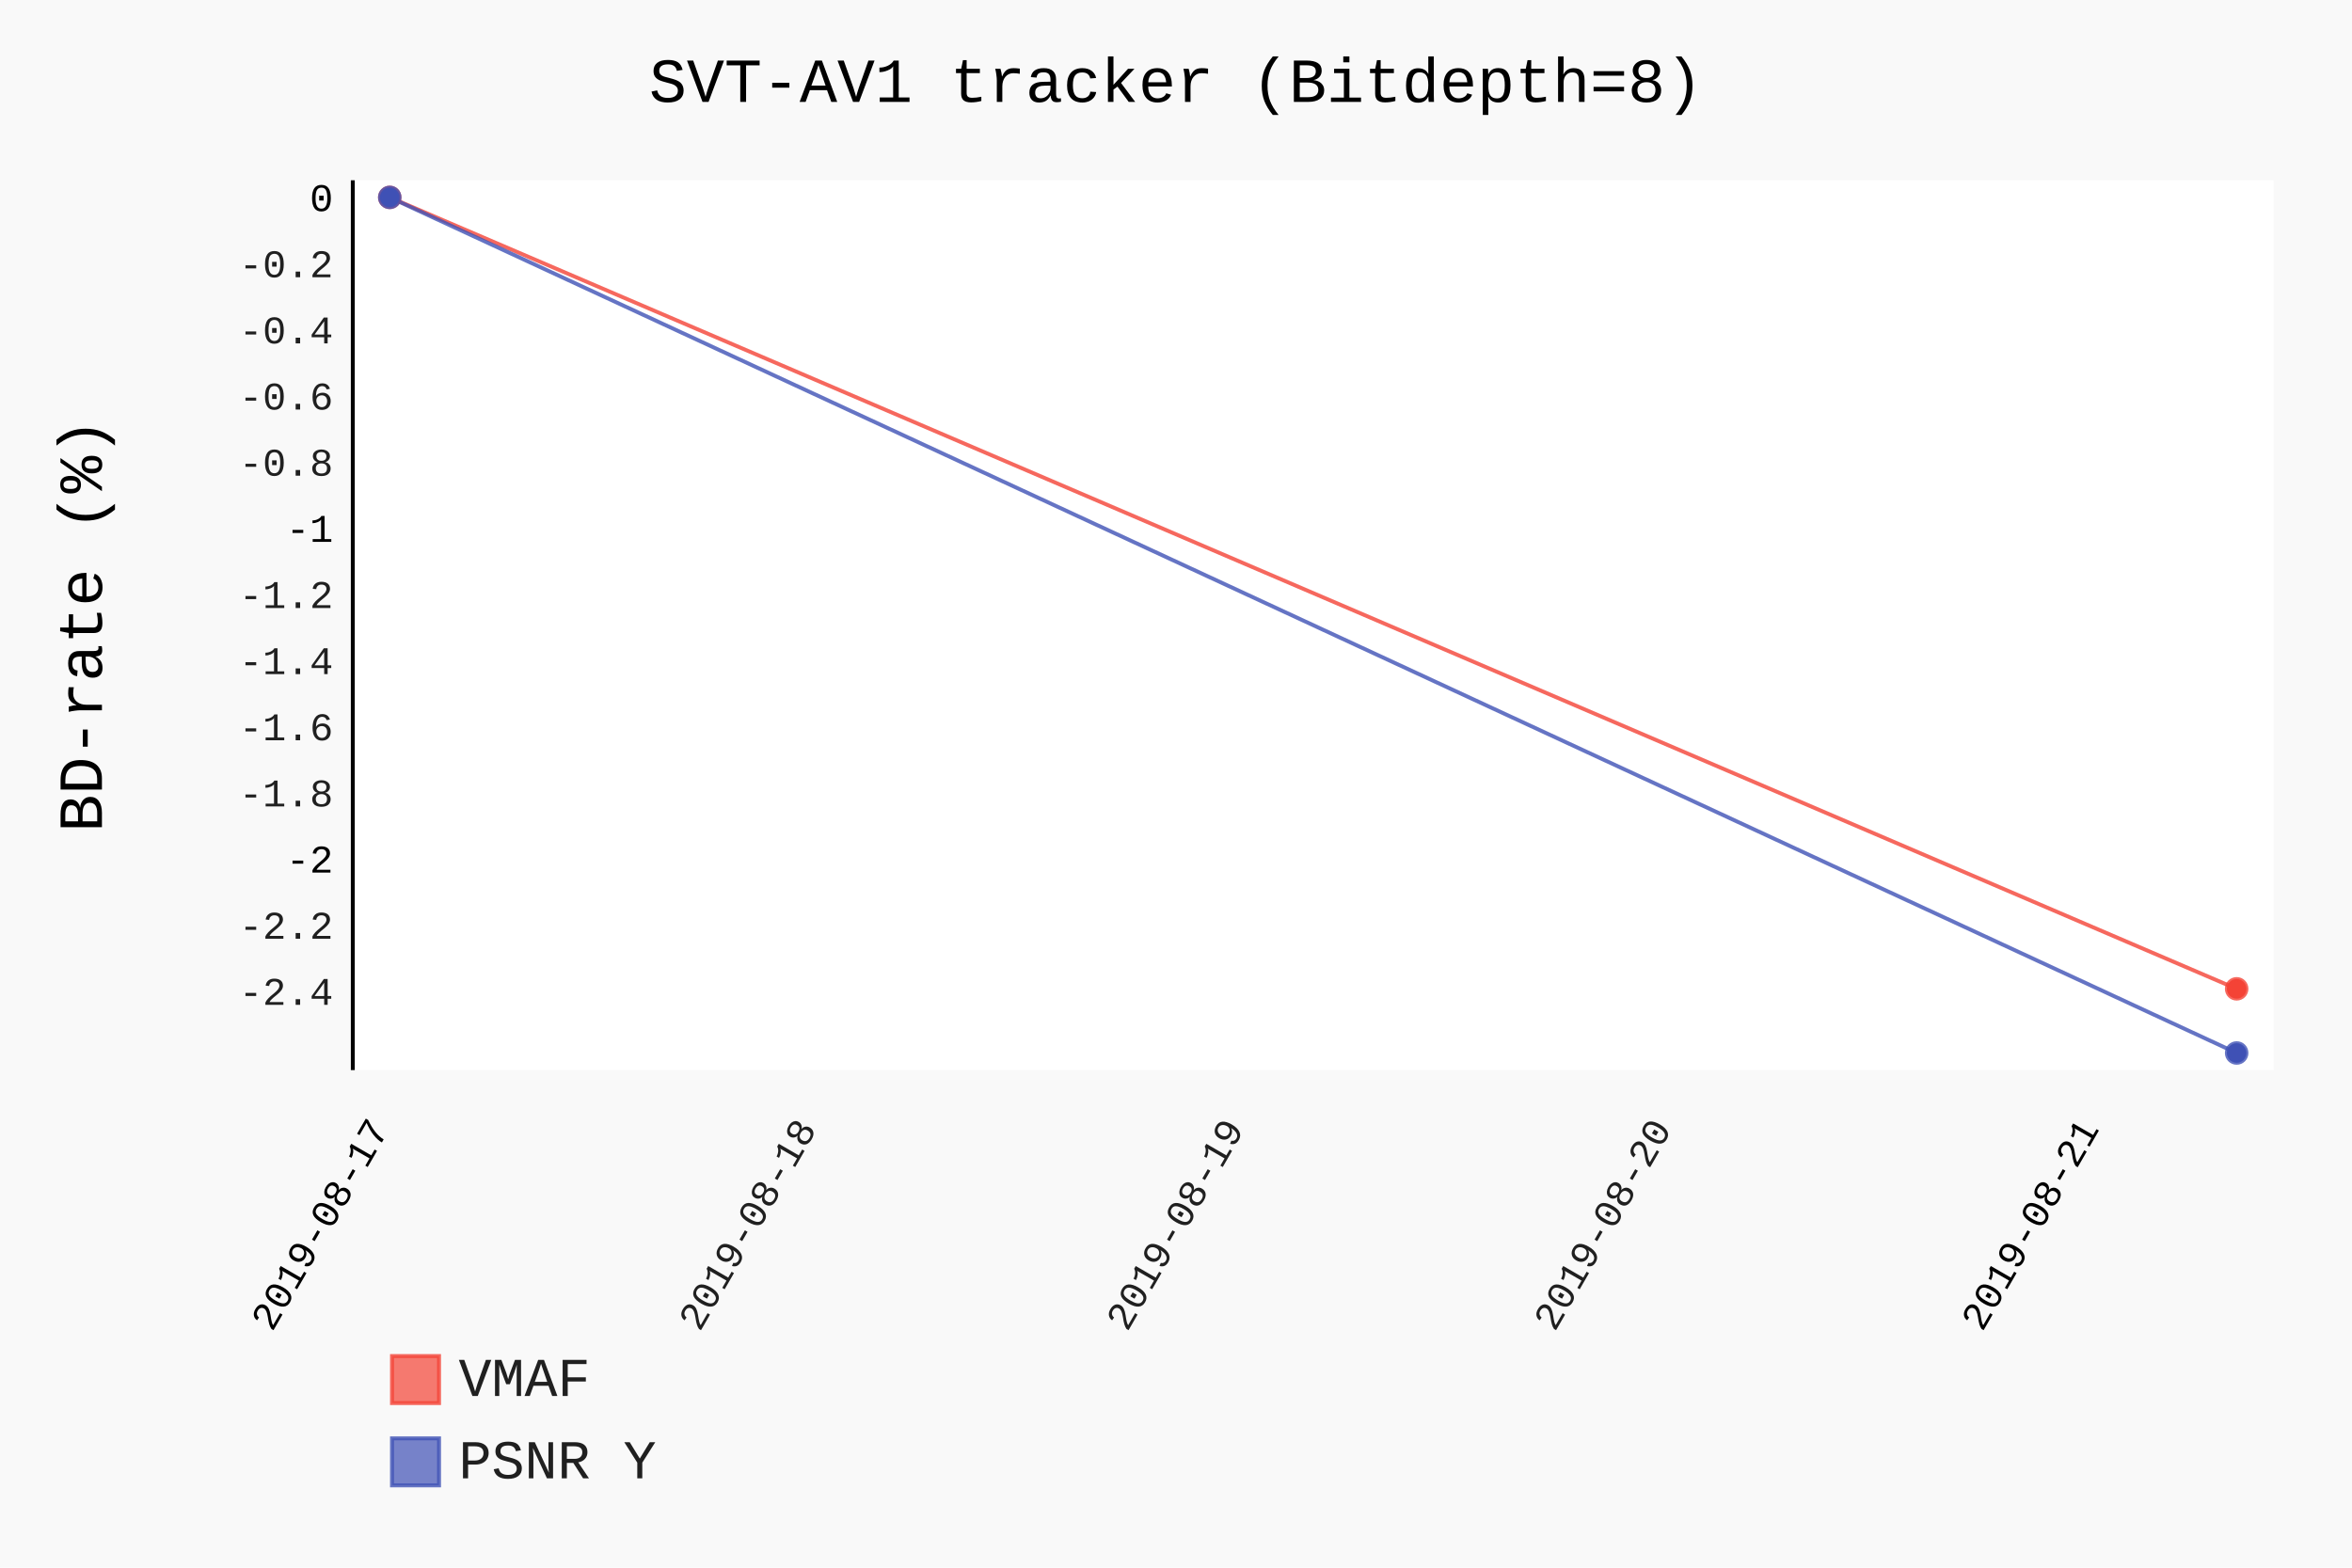
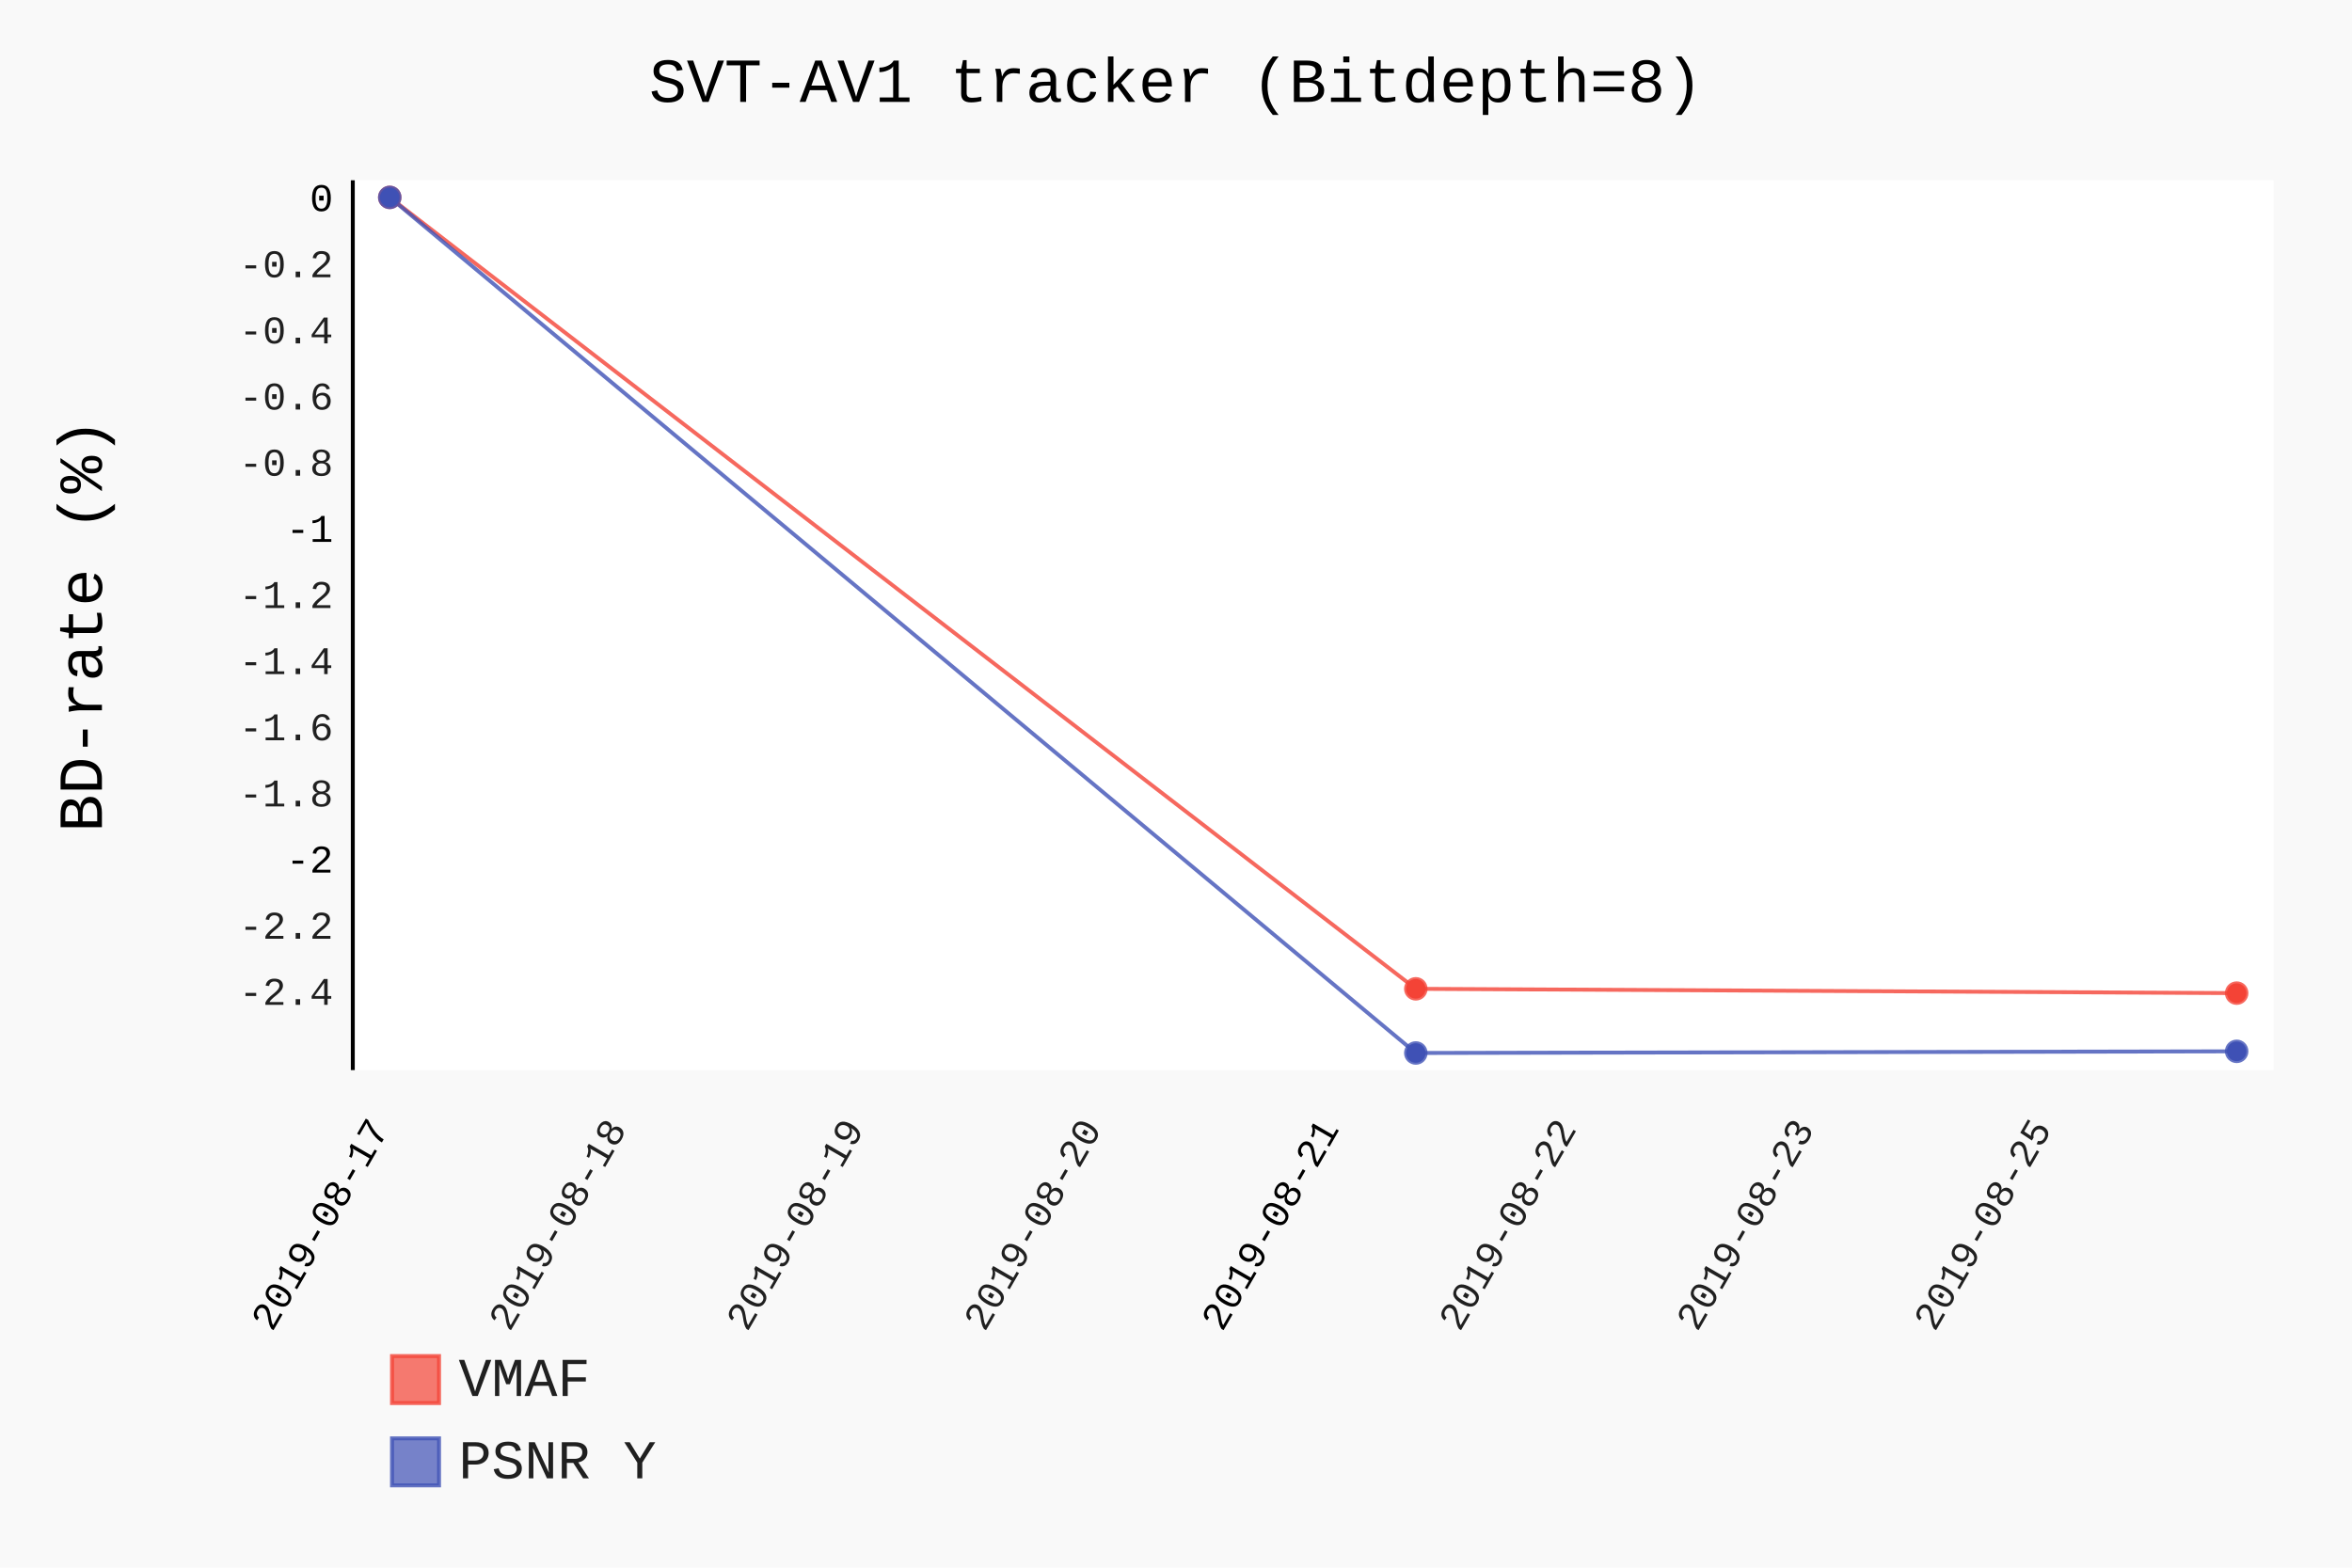
- <svg xmlns="http://www.w3.org/2000/svg" id="chart-33c5682e-e4ea-4e13-be5c-e8f5506a8f75" class="pygal-chart" viewBox="0 0 600 400">
+ <svg xmlns="http://www.w3.org/2000/svg" id="chart-4dcc653c-8408-42f6-a477-4a949cc14971" class="pygal-chart" viewBox="0 0 600 400">
  <defs>
-     <style type="text/css">#chart-33c5682e-e4ea-4e13-be5c-e8f5506a8f75{-webkit-user-select:none;-webkit-font-smoothing:antialiased;font-family:Consolas,"Liberation Mono",Menlo,Courier,monospace}#chart-33c5682e-e4ea-4e13-be5c-e8f5506a8f75 .title{font-family:Consolas,"Liberation Mono",Menlo,Courier,monospace;font-size:16px}#chart-33c5682e-e4ea-4e13-be5c-e8f5506a8f75 .legends .legend text{font-family:Consolas,"Liberation Mono",Menlo,Courier,monospace;font-size:14px}#chart-33c5682e-e4ea-4e13-be5c-e8f5506a8f75 .axis text{font-family:Consolas,"Liberation Mono",Menlo,Courier,monospace;font-size:10px}#chart-33c5682e-e4ea-4e13-be5c-e8f5506a8f75 .axis text.major{font-family:Consolas,"Liberation Mono",Menlo,Courier,monospace;font-size:10px}#chart-33c5682e-e4ea-4e13-be5c-e8f5506a8f75 .text-overlay text.value{font-family:Consolas,"Liberation Mono",Menlo,Courier,monospace;font-size:16px}#chart-33c5682e-e4ea-4e13-be5c-e8f5506a8f75 .text-overlay text.label{font-family:Consolas,"Liberation Mono",Menlo,Courier,monospace;font-size:10px}#chart-33c5682e-e4ea-4e13-be5c-e8f5506a8f75 .tooltip{font-family:Consolas,"Liberation Mono",Menlo,Courier,monospace;font-size:14px}#chart-33c5682e-e4ea-4e13-be5c-e8f5506a8f75 text.no_data{font-family:Consolas,"Liberation Mono",Menlo,Courier,monospace;font-size:64px}
- #chart-33c5682e-e4ea-4e13-be5c-e8f5506a8f75{background-color:rgba(249,249,249,1)}#chart-33c5682e-e4ea-4e13-be5c-e8f5506a8f75 path,#chart-33c5682e-e4ea-4e13-be5c-e8f5506a8f75 line,#chart-33c5682e-e4ea-4e13-be5c-e8f5506a8f75 rect,#chart-33c5682e-e4ea-4e13-be5c-e8f5506a8f75 circle{-webkit-transition:150ms;-moz-transition:150ms;transition:150ms}#chart-33c5682e-e4ea-4e13-be5c-e8f5506a8f75 .graph &gt; .background{fill:rgba(249,249,249,1)}#chart-33c5682e-e4ea-4e13-be5c-e8f5506a8f75 .plot &gt; .background{fill:rgba(255,255,255,1)}#chart-33c5682e-e4ea-4e13-be5c-e8f5506a8f75 .graph{fill:rgba(0,0,0,.87)}#chart-33c5682e-e4ea-4e13-be5c-e8f5506a8f75 text.no_data{fill:rgba(0,0,0,1)}#chart-33c5682e-e4ea-4e13-be5c-e8f5506a8f75 .title{fill:rgba(0,0,0,1)}#chart-33c5682e-e4ea-4e13-be5c-e8f5506a8f75 .legends .legend text{fill:rgba(0,0,0,.87)}#chart-33c5682e-e4ea-4e13-be5c-e8f5506a8f75 .legends .legend:hover text{fill:rgba(0,0,0,1)}#chart-33c5682e-e4ea-4e13-be5c-e8f5506a8f75 .axis .line{stroke:rgba(0,0,0,1)}#chart-33c5682e-e4ea-4e13-be5c-e8f5506a8f75 .axis .guide.line{stroke:rgba(0,0,0,.54)}#chart-33c5682e-e4ea-4e13-be5c-e8f5506a8f75 .axis .major.line{stroke:rgba(0,0,0,.87)}#chart-33c5682e-e4ea-4e13-be5c-e8f5506a8f75 .axis text.major{fill:rgba(0,0,0,1)}#chart-33c5682e-e4ea-4e13-be5c-e8f5506a8f75 .axis.y .guides:hover .guide.line,#chart-33c5682e-e4ea-4e13-be5c-e8f5506a8f75 .line-graph .axis.x .guides:hover .guide.line,#chart-33c5682e-e4ea-4e13-be5c-e8f5506a8f75 .stackedline-graph .axis.x .guides:hover .guide.line,#chart-33c5682e-e4ea-4e13-be5c-e8f5506a8f75 .xy-graph .axis.x .guides:hover .guide.line{stroke:rgba(0,0,0,1)}#chart-33c5682e-e4ea-4e13-be5c-e8f5506a8f75 .axis .guides:hover text{fill:rgba(0,0,0,1)}#chart-33c5682e-e4ea-4e13-be5c-e8f5506a8f75 .reactive{fill-opacity:.7;stroke-opacity:.8}#chart-33c5682e-e4ea-4e13-be5c-e8f5506a8f75 .ci{stroke:rgba(0,0,0,.87)}#chart-33c5682e-e4ea-4e13-be5c-e8f5506a8f75 .reactive.active,#chart-33c5682e-e4ea-4e13-be5c-e8f5506a8f75 .active .reactive{fill-opacity:.8;stroke-opacity:.9;stroke-width:4}#chart-33c5682e-e4ea-4e13-be5c-e8f5506a8f75 .ci .reactive.active{stroke-width:1.5}#chart-33c5682e-e4ea-4e13-be5c-e8f5506a8f75 .series text{fill:rgba(0,0,0,1)}#chart-33c5682e-e4ea-4e13-be5c-e8f5506a8f75 .tooltip rect{fill:rgba(255,255,255,1);stroke:rgba(0,0,0,1);-webkit-transition:opacity 150ms;-moz-transition:opacity 150ms;transition:opacity 150ms}#chart-33c5682e-e4ea-4e13-be5c-e8f5506a8f75 .tooltip .label{fill:rgba(0,0,0,.87)}#chart-33c5682e-e4ea-4e13-be5c-e8f5506a8f75 .tooltip .label{fill:rgba(0,0,0,.87)}#chart-33c5682e-e4ea-4e13-be5c-e8f5506a8f75 .tooltip .legend{font-size:.8em;fill:rgba(0,0,0,.54)}#chart-33c5682e-e4ea-4e13-be5c-e8f5506a8f75 .tooltip .x_label{font-size:.6em;fill:rgba(0,0,0,1)}#chart-33c5682e-e4ea-4e13-be5c-e8f5506a8f75 .tooltip .xlink{font-size:.5em;text-decoration:underline}#chart-33c5682e-e4ea-4e13-be5c-e8f5506a8f75 .tooltip .value{font-size:1.5em}#chart-33c5682e-e4ea-4e13-be5c-e8f5506a8f75 .bound{font-size:.5em}#chart-33c5682e-e4ea-4e13-be5c-e8f5506a8f75 .max-value{font-size:.75em;fill:rgba(0,0,0,.54)}#chart-33c5682e-e4ea-4e13-be5c-e8f5506a8f75 .map-element{fill:rgba(255,255,255,1);stroke:rgba(0,0,0,.54) !important}#chart-33c5682e-e4ea-4e13-be5c-e8f5506a8f75 .map-element .reactive{fill-opacity:inherit;stroke-opacity:inherit}#chart-33c5682e-e4ea-4e13-be5c-e8f5506a8f75 .color-0,#chart-33c5682e-e4ea-4e13-be5c-e8f5506a8f75 .color-0 a:visited{stroke:#F44336;fill:#F44336}#chart-33c5682e-e4ea-4e13-be5c-e8f5506a8f75 .color-1,#chart-33c5682e-e4ea-4e13-be5c-e8f5506a8f75 .color-1 a:visited{stroke:#3F51B5;fill:#3F51B5}#chart-33c5682e-e4ea-4e13-be5c-e8f5506a8f75 .text-overlay .color-0 text{fill:black}#chart-33c5682e-e4ea-4e13-be5c-e8f5506a8f75 .text-overlay .color-1 text{fill:black}
- #chart-33c5682e-e4ea-4e13-be5c-e8f5506a8f75 text.no_data{text-anchor:middle}#chart-33c5682e-e4ea-4e13-be5c-e8f5506a8f75 .guide.line{fill:none}#chart-33c5682e-e4ea-4e13-be5c-e8f5506a8f75 .centered{text-anchor:middle}#chart-33c5682e-e4ea-4e13-be5c-e8f5506a8f75 .title{text-anchor:middle}#chart-33c5682e-e4ea-4e13-be5c-e8f5506a8f75 .legends .legend text{fill-opacity:1}#chart-33c5682e-e4ea-4e13-be5c-e8f5506a8f75 .axis.x text{text-anchor:middle}#chart-33c5682e-e4ea-4e13-be5c-e8f5506a8f75 .axis.x:not(.web) text[transform]{text-anchor:start}#chart-33c5682e-e4ea-4e13-be5c-e8f5506a8f75 .axis.x:not(.web) text[transform].backwards{text-anchor:end}#chart-33c5682e-e4ea-4e13-be5c-e8f5506a8f75 .axis.y text{text-anchor:end}#chart-33c5682e-e4ea-4e13-be5c-e8f5506a8f75 .axis.y text[transform].backwards{text-anchor:start}#chart-33c5682e-e4ea-4e13-be5c-e8f5506a8f75 .axis.y2 text{text-anchor:start}#chart-33c5682e-e4ea-4e13-be5c-e8f5506a8f75 .axis.y2 text[transform].backwards{text-anchor:end}#chart-33c5682e-e4ea-4e13-be5c-e8f5506a8f75 .axis .guide.line{stroke-dasharray:4,4}#chart-33c5682e-e4ea-4e13-be5c-e8f5506a8f75 .axis .major.guide.line{stroke-dasharray:6,6}#chart-33c5682e-e4ea-4e13-be5c-e8f5506a8f75 .horizontal .axis.y .guide.line,#chart-33c5682e-e4ea-4e13-be5c-e8f5506a8f75 .horizontal .axis.y2 .guide.line,#chart-33c5682e-e4ea-4e13-be5c-e8f5506a8f75 .vertical .axis.x .guide.line{opacity:0}#chart-33c5682e-e4ea-4e13-be5c-e8f5506a8f75 .horizontal .axis.always_show .guide.line,#chart-33c5682e-e4ea-4e13-be5c-e8f5506a8f75 .vertical .axis.always_show .guide.line{opacity:1 !important}#chart-33c5682e-e4ea-4e13-be5c-e8f5506a8f75 .axis.y .guides:hover .guide.line,#chart-33c5682e-e4ea-4e13-be5c-e8f5506a8f75 .axis.y2 .guides:hover .guide.line,#chart-33c5682e-e4ea-4e13-be5c-e8f5506a8f75 .axis.x .guides:hover .guide.line{opacity:1}#chart-33c5682e-e4ea-4e13-be5c-e8f5506a8f75 .axis .guides:hover text{opacity:1}#chart-33c5682e-e4ea-4e13-be5c-e8f5506a8f75 .nofill{fill:none}#chart-33c5682e-e4ea-4e13-be5c-e8f5506a8f75 .subtle-fill{fill-opacity:.2}#chart-33c5682e-e4ea-4e13-be5c-e8f5506a8f75 .dot{stroke-width:1px;fill-opacity:1}#chart-33c5682e-e4ea-4e13-be5c-e8f5506a8f75 .dot.active{stroke-width:5px}#chart-33c5682e-e4ea-4e13-be5c-e8f5506a8f75 .dot.negative{fill:transparent}#chart-33c5682e-e4ea-4e13-be5c-e8f5506a8f75 text,#chart-33c5682e-e4ea-4e13-be5c-e8f5506a8f75 tspan{stroke:none !important}#chart-33c5682e-e4ea-4e13-be5c-e8f5506a8f75 .series text.active{opacity:1}#chart-33c5682e-e4ea-4e13-be5c-e8f5506a8f75 .tooltip rect{fill-opacity:.95;stroke-width:.5}#chart-33c5682e-e4ea-4e13-be5c-e8f5506a8f75 .tooltip text{fill-opacity:1}#chart-33c5682e-e4ea-4e13-be5c-e8f5506a8f75 .showable{visibility:hidden}#chart-33c5682e-e4ea-4e13-be5c-e8f5506a8f75 .showable.shown{visibility:visible}#chart-33c5682e-e4ea-4e13-be5c-e8f5506a8f75 .gauge-background{fill:rgba(229,229,229,1);stroke:none}#chart-33c5682e-e4ea-4e13-be5c-e8f5506a8f75 .bg-lines{stroke:rgba(249,249,249,1);stroke-width:2px}</style>
+     <style type="text/css">#chart-4dcc653c-8408-42f6-a477-4a949cc14971{-webkit-user-select:none;-webkit-font-smoothing:antialiased;font-family:Consolas,"Liberation Mono",Menlo,Courier,monospace}#chart-4dcc653c-8408-42f6-a477-4a949cc14971 .title{font-family:Consolas,"Liberation Mono",Menlo,Courier,monospace;font-size:16px}#chart-4dcc653c-8408-42f6-a477-4a949cc14971 .legends .legend text{font-family:Consolas,"Liberation Mono",Menlo,Courier,monospace;font-size:14px}#chart-4dcc653c-8408-42f6-a477-4a949cc14971 .axis text{font-family:Consolas,"Liberation Mono",Menlo,Courier,monospace;font-size:10px}#chart-4dcc653c-8408-42f6-a477-4a949cc14971 .axis text.major{font-family:Consolas,"Liberation Mono",Menlo,Courier,monospace;font-size:10px}#chart-4dcc653c-8408-42f6-a477-4a949cc14971 .text-overlay text.value{font-family:Consolas,"Liberation Mono",Menlo,Courier,monospace;font-size:16px}#chart-4dcc653c-8408-42f6-a477-4a949cc14971 .text-overlay text.label{font-family:Consolas,"Liberation Mono",Menlo,Courier,monospace;font-size:10px}#chart-4dcc653c-8408-42f6-a477-4a949cc14971 .tooltip{font-family:Consolas,"Liberation Mono",Menlo,Courier,monospace;font-size:14px}#chart-4dcc653c-8408-42f6-a477-4a949cc14971 text.no_data{font-family:Consolas,"Liberation Mono",Menlo,Courier,monospace;font-size:64px}
+ #chart-4dcc653c-8408-42f6-a477-4a949cc14971{background-color:rgba(249,249,249,1)}#chart-4dcc653c-8408-42f6-a477-4a949cc14971 path,#chart-4dcc653c-8408-42f6-a477-4a949cc14971 line,#chart-4dcc653c-8408-42f6-a477-4a949cc14971 rect,#chart-4dcc653c-8408-42f6-a477-4a949cc14971 circle{-webkit-transition:150ms;-moz-transition:150ms;transition:150ms}#chart-4dcc653c-8408-42f6-a477-4a949cc14971 .graph &gt; .background{fill:rgba(249,249,249,1)}#chart-4dcc653c-8408-42f6-a477-4a949cc14971 .plot &gt; .background{fill:rgba(255,255,255,1)}#chart-4dcc653c-8408-42f6-a477-4a949cc14971 .graph{fill:rgba(0,0,0,.87)}#chart-4dcc653c-8408-42f6-a477-4a949cc14971 text.no_data{fill:rgba(0,0,0,1)}#chart-4dcc653c-8408-42f6-a477-4a949cc14971 .title{fill:rgba(0,0,0,1)}#chart-4dcc653c-8408-42f6-a477-4a949cc14971 .legends .legend text{fill:rgba(0,0,0,.87)}#chart-4dcc653c-8408-42f6-a477-4a949cc14971 .legends .legend:hover text{fill:rgba(0,0,0,1)}#chart-4dcc653c-8408-42f6-a477-4a949cc14971 .axis .line{stroke:rgba(0,0,0,1)}#chart-4dcc653c-8408-42f6-a477-4a949cc14971 .axis .guide.line{stroke:rgba(0,0,0,.54)}#chart-4dcc653c-8408-42f6-a477-4a949cc14971 .axis .major.line{stroke:rgba(0,0,0,.87)}#chart-4dcc653c-8408-42f6-a477-4a949cc14971 .axis text.major{fill:rgba(0,0,0,1)}#chart-4dcc653c-8408-42f6-a477-4a949cc14971 .axis.y .guides:hover .guide.line,#chart-4dcc653c-8408-42f6-a477-4a949cc14971 .line-graph .axis.x .guides:hover .guide.line,#chart-4dcc653c-8408-42f6-a477-4a949cc14971 .stackedline-graph .axis.x .guides:hover .guide.line,#chart-4dcc653c-8408-42f6-a477-4a949cc14971 .xy-graph .axis.x .guides:hover .guide.line{stroke:rgba(0,0,0,1)}#chart-4dcc653c-8408-42f6-a477-4a949cc14971 .axis .guides:hover text{fill:rgba(0,0,0,1)}#chart-4dcc653c-8408-42f6-a477-4a949cc14971 .reactive{fill-opacity:.7;stroke-opacity:.8}#chart-4dcc653c-8408-42f6-a477-4a949cc14971 .ci{stroke:rgba(0,0,0,.87)}#chart-4dcc653c-8408-42f6-a477-4a949cc14971 .reactive.active,#chart-4dcc653c-8408-42f6-a477-4a949cc14971 .active .reactive{fill-opacity:.8;stroke-opacity:.9;stroke-width:4}#chart-4dcc653c-8408-42f6-a477-4a949cc14971 .ci .reactive.active{stroke-width:1.5}#chart-4dcc653c-8408-42f6-a477-4a949cc14971 .series text{fill:rgba(0,0,0,1)}#chart-4dcc653c-8408-42f6-a477-4a949cc14971 .tooltip rect{fill:rgba(255,255,255,1);stroke:rgba(0,0,0,1);-webkit-transition:opacity 150ms;-moz-transition:opacity 150ms;transition:opacity 150ms}#chart-4dcc653c-8408-42f6-a477-4a949cc14971 .tooltip .label{fill:rgba(0,0,0,.87)}#chart-4dcc653c-8408-42f6-a477-4a949cc14971 .tooltip .label{fill:rgba(0,0,0,.87)}#chart-4dcc653c-8408-42f6-a477-4a949cc14971 .tooltip .legend{font-size:.8em;fill:rgba(0,0,0,.54)}#chart-4dcc653c-8408-42f6-a477-4a949cc14971 .tooltip .x_label{font-size:.6em;fill:rgba(0,0,0,1)}#chart-4dcc653c-8408-42f6-a477-4a949cc14971 .tooltip .xlink{font-size:.5em;text-decoration:underline}#chart-4dcc653c-8408-42f6-a477-4a949cc14971 .tooltip .value{font-size:1.5em}#chart-4dcc653c-8408-42f6-a477-4a949cc14971 .bound{font-size:.5em}#chart-4dcc653c-8408-42f6-a477-4a949cc14971 .max-value{font-size:.75em;fill:rgba(0,0,0,.54)}#chart-4dcc653c-8408-42f6-a477-4a949cc14971 .map-element{fill:rgba(255,255,255,1);stroke:rgba(0,0,0,.54) !important}#chart-4dcc653c-8408-42f6-a477-4a949cc14971 .map-element .reactive{fill-opacity:inherit;stroke-opacity:inherit}#chart-4dcc653c-8408-42f6-a477-4a949cc14971 .color-0,#chart-4dcc653c-8408-42f6-a477-4a949cc14971 .color-0 a:visited{stroke:#F44336;fill:#F44336}#chart-4dcc653c-8408-42f6-a477-4a949cc14971 .color-1,#chart-4dcc653c-8408-42f6-a477-4a949cc14971 .color-1 a:visited{stroke:#3F51B5;fill:#3F51B5}#chart-4dcc653c-8408-42f6-a477-4a949cc14971 .text-overlay .color-0 text{fill:black}#chart-4dcc653c-8408-42f6-a477-4a949cc14971 .text-overlay .color-1 text{fill:black}
+ #chart-4dcc653c-8408-42f6-a477-4a949cc14971 text.no_data{text-anchor:middle}#chart-4dcc653c-8408-42f6-a477-4a949cc14971 .guide.line{fill:none}#chart-4dcc653c-8408-42f6-a477-4a949cc14971 .centered{text-anchor:middle}#chart-4dcc653c-8408-42f6-a477-4a949cc14971 .title{text-anchor:middle}#chart-4dcc653c-8408-42f6-a477-4a949cc14971 .legends .legend text{fill-opacity:1}#chart-4dcc653c-8408-42f6-a477-4a949cc14971 .axis.x text{text-anchor:middle}#chart-4dcc653c-8408-42f6-a477-4a949cc14971 .axis.x:not(.web) text[transform]{text-anchor:start}#chart-4dcc653c-8408-42f6-a477-4a949cc14971 .axis.x:not(.web) text[transform].backwards{text-anchor:end}#chart-4dcc653c-8408-42f6-a477-4a949cc14971 .axis.y text{text-anchor:end}#chart-4dcc653c-8408-42f6-a477-4a949cc14971 .axis.y text[transform].backwards{text-anchor:start}#chart-4dcc653c-8408-42f6-a477-4a949cc14971 .axis.y2 text{text-anchor:start}#chart-4dcc653c-8408-42f6-a477-4a949cc14971 .axis.y2 text[transform].backwards{text-anchor:end}#chart-4dcc653c-8408-42f6-a477-4a949cc14971 .axis .guide.line{stroke-dasharray:4,4}#chart-4dcc653c-8408-42f6-a477-4a949cc14971 .axis .major.guide.line{stroke-dasharray:6,6}#chart-4dcc653c-8408-42f6-a477-4a949cc14971 .horizontal .axis.y .guide.line,#chart-4dcc653c-8408-42f6-a477-4a949cc14971 .horizontal .axis.y2 .guide.line,#chart-4dcc653c-8408-42f6-a477-4a949cc14971 .vertical .axis.x .guide.line{opacity:0}#chart-4dcc653c-8408-42f6-a477-4a949cc14971 .horizontal .axis.always_show .guide.line,#chart-4dcc653c-8408-42f6-a477-4a949cc14971 .vertical .axis.always_show .guide.line{opacity:1 !important}#chart-4dcc653c-8408-42f6-a477-4a949cc14971 .axis.y .guides:hover .guide.line,#chart-4dcc653c-8408-42f6-a477-4a949cc14971 .axis.y2 .guides:hover .guide.line,#chart-4dcc653c-8408-42f6-a477-4a949cc14971 .axis.x .guides:hover .guide.line{opacity:1}#chart-4dcc653c-8408-42f6-a477-4a949cc14971 .axis .guides:hover text{opacity:1}#chart-4dcc653c-8408-42f6-a477-4a949cc14971 .nofill{fill:none}#chart-4dcc653c-8408-42f6-a477-4a949cc14971 .subtle-fill{fill-opacity:.2}#chart-4dcc653c-8408-42f6-a477-4a949cc14971 .dot{stroke-width:1px;fill-opacity:1}#chart-4dcc653c-8408-42f6-a477-4a949cc14971 .dot.active{stroke-width:5px}#chart-4dcc653c-8408-42f6-a477-4a949cc14971 .dot.negative{fill:transparent}#chart-4dcc653c-8408-42f6-a477-4a949cc14971 text,#chart-4dcc653c-8408-42f6-a477-4a949cc14971 tspan{stroke:none !important}#chart-4dcc653c-8408-42f6-a477-4a949cc14971 .series text.active{opacity:1}#chart-4dcc653c-8408-42f6-a477-4a949cc14971 .tooltip rect{fill-opacity:.95;stroke-width:.5}#chart-4dcc653c-8408-42f6-a477-4a949cc14971 .tooltip text{fill-opacity:1}#chart-4dcc653c-8408-42f6-a477-4a949cc14971 .showable{visibility:hidden}#chart-4dcc653c-8408-42f6-a477-4a949cc14971 .showable.shown{visibility:visible}#chart-4dcc653c-8408-42f6-a477-4a949cc14971 .gauge-background{fill:rgba(229,229,229,1);stroke:none}#chart-4dcc653c-8408-42f6-a477-4a949cc14971 .bg-lines{stroke:rgba(249,249,249,1);stroke-width:2px}</style>
  </defs>
  <g class="graph datetimeline-graph vertical">
    <rect class="background" height="400" width="600" x="0" y="0" />
    <g class="plot" transform="translate(90, 46)">
      <rect class="background" height="227.038" width="490.0" x="0" y="0" />
      <g class="axis y">
        <g class="guides">
          <text class="" x="-5" y="210.392">-2.4</text>
        </g>
        <g class="guides">
          <text class="" x="-5" y="193.515">-2.2</text>
        </g>
        <g class="guides">
          <text class="major" x="-5" y="176.638">-2</text>
        </g>
        <g class="guides">
          <text class="" x="-5" y="159.761">-1.8</text>
        </g>
        <g class="guides">
          <text class="" x="-5" y="142.884">-1.6</text>
        </g>
        <g class="guides">
          <text class="" x="-5" y="126.006">-1.4</text>
        </g>
        <g class="guides">
          <text class="" x="-5" y="109.129">-1.2</text>
        </g>
        <g class="guides">
          <text class="major" x="-5" y="92.252">-1</text>
        </g>
        <g class="guides">
          <text class="" x="-5" y="75.375">-0.8</text>
        </g>
        <g class="guides">
          <text class="" x="-5" y="58.498">-0.6</text>
        </g>
        <g class="guides">
          <text class="" x="-5" y="41.62">-0.4</text>
        </g>
        <g class="guides">
          <text class="" x="-5" y="24.743">-0.2</text>
        </g>
        <g class="guides">
          <text class="major" x="-5" y="7.866">0</text>
        </g>
      </g>
      <g class="axis x">
        <path class="line" d="M0 0 v227.038" />
        <g class="guides">
          <path class="major guide line" d="M9.423 0 v227.038" />
          <text class="major backwards" x="9.423" y="242.038" transform="rotate(300 9.423077 242.0385)">2019-08-17</text>
        </g>
        <g class="guides">
-           <path class="guide line" d="M118.486 0 v227.038" />
-           <text class="backwards" x="118.486" y="242.038" transform="rotate(300 118.4865 242.0385)">2019-08-18</text>
+           <path class="guide line" d="M70.014 0 v227.038" />
+           <text class="backwards" x="70.014" y="242.038" transform="rotate(300 70.01385 242.0385)">2019-08-18</text>
        </g>
        <g class="guides">
-           <path class="guide line" d="M227.55 0 v227.038" />
-           <text class="backwards" x="227.55" y="242.038" transform="rotate(300 227.5499 242.0385)">2019-08-19</text>
+           <path class="guide line" d="M130.605 0 v227.038" />
+           <text class="backwards" x="130.605" y="242.038" transform="rotate(300 130.6046 242.0385)">2019-08-19</text>
        </g>
        <g class="guides">
-           <path class="guide line" d="M336.613 0 v227.038" />
-           <text class="backwards" x="336.613" y="242.038" transform="rotate(300 336.6132 242.0385)">2019-08-20</text>
+           <path class="guide line" d="M191.195 0 v227.038" />
+           <text class="backwards" x="191.195" y="242.038" transform="rotate(300 191.1954 242.0385)">2019-08-20</text>
        </g>
        <g class="guides">
-           <path class="major guide line" d="M445.677 0 v227.038" />
-           <text class="major backwards" x="445.677" y="242.038" transform="rotate(300 445.6766 242.0385)">2019-08-21</text>
+           <path class="major guide line" d="M251.786 0 v227.038" />
+           <text class="major backwards" x="251.786" y="242.038" transform="rotate(300 251.7862 242.0385)">2019-08-21</text>
+         </g>
+         <g class="guides">
+           <path class="guide line" d="M312.377 0 v227.038" />
+           <text class="backwards" x="312.377" y="242.038" transform="rotate(300 312.3769 242.0385)">2019-08-22</text>
+         </g>
+         <g class="guides">
+           <path class="guide line" d="M372.968 0 v227.038" />
+           <text class="backwards" x="372.968" y="242.038" transform="rotate(300 372.9677 242.0385)">2019-08-23</text>
+         </g>
+         <g class="guides">
+           <path class="guide line" d="M433.558 0 v227.038" />
+           <text class="backwards" x="433.558" y="242.038" transform="rotate(300 433.5585 242.0385)">2019-08-25</text>
        </g>
      </g>
      <g class="series serie-0 color-0">
-         <path class="line reactive nofill" d="M9.423 4.366 L480.577 206.301" />
+         <path class="line reactive nofill" d="M9.423 4.366 L271.175 206.301 480.577 207.399" />
      </g>
      <g class="series serie-1 color-1">
-         <path class="line reactive nofill" d="M9.423 4.366 L480.577 222.672" />
+         <path class="line reactive nofill" d="M9.423 4.366 L271.175 222.672 480.577 222.25" />
      </g>
    </g>
    <g class="titles">
      <text class="title plot_title" x="300.0" y="26">SVT-AV1 tracker (Bitdepth=8)</text>
      <text class="title" x="0" y="185.519" transform="rotate(-90 0 159.5192)">BD-rate (%)</text>
    </g>
    <g class="plot overlay" transform="translate(90, 46)">
      <g class="series serie-0 color-0">
        <g class="dots">
          <circle class="dot reactive tooltip-trigger" cx="9.423" cy="4.366" r="2.5" />
        </g>
        <g class="dots">
-           <circle class="dot reactive tooltip-trigger" cx="480.577" cy="206.301" r="2.5" />
+           <circle class="dot reactive tooltip-trigger" cx="271.175" cy="206.301" r="2.5" />
+         </g>
+         <g class="dots">
+           <circle class="dot reactive tooltip-trigger" cx="480.577" cy="207.399" r="2.5" />
        </g>
      </g>
      <g class="series serie-1 color-1">
        <g class="dots">
          <circle class="dot reactive tooltip-trigger" cx="9.423" cy="4.366" r="2.5" />
        </g>
        <g class="dots">
-           <circle class="dot reactive tooltip-trigger" cx="480.577" cy="222.672" r="2.5" />
+           <circle class="dot reactive tooltip-trigger" cx="271.175" cy="222.672" r="2.5" />
+         </g>
+         <g class="dots">
+           <circle class="dot reactive tooltip-trigger" cx="480.577" cy="222.25" r="2.5" />
        </g>
      </g>
    </g>
    <g class="plot text-overlay" transform="translate(90, 46)">
      <g class="series serie-0 color-0" />
      <g class="series serie-1 color-1" />
    </g>
    <g class="plot tooltip-overlay" transform="translate(90, 46)">
      <g class="tooltip" style="opacity: 0" transform="translate(0 0)">
        <rect class="tooltip-box" height="0" rx="0" ry="0" width="0" />
        <g class="text" />
      </g>
    </g>
    <g class="legends" transform="translate(100, 345)">
      <g class="legend reactive activate-serie" id="activate-serie-0">
        <rect class="color-0 reactive" height="12" width="12" x="0.0" y="1.0" />
        <text x="17.0" y="11.2">VMAF</text>
      </g>
      <g class="legend reactive activate-serie" id="activate-serie-1">
        <rect class="color-1 reactive" height="12" width="12" x="0.0" y="22.0" />
        <text x="17.0" y="32.2">PSNR Y</text>
      </g>
    </g>
  </g>
</svg>
